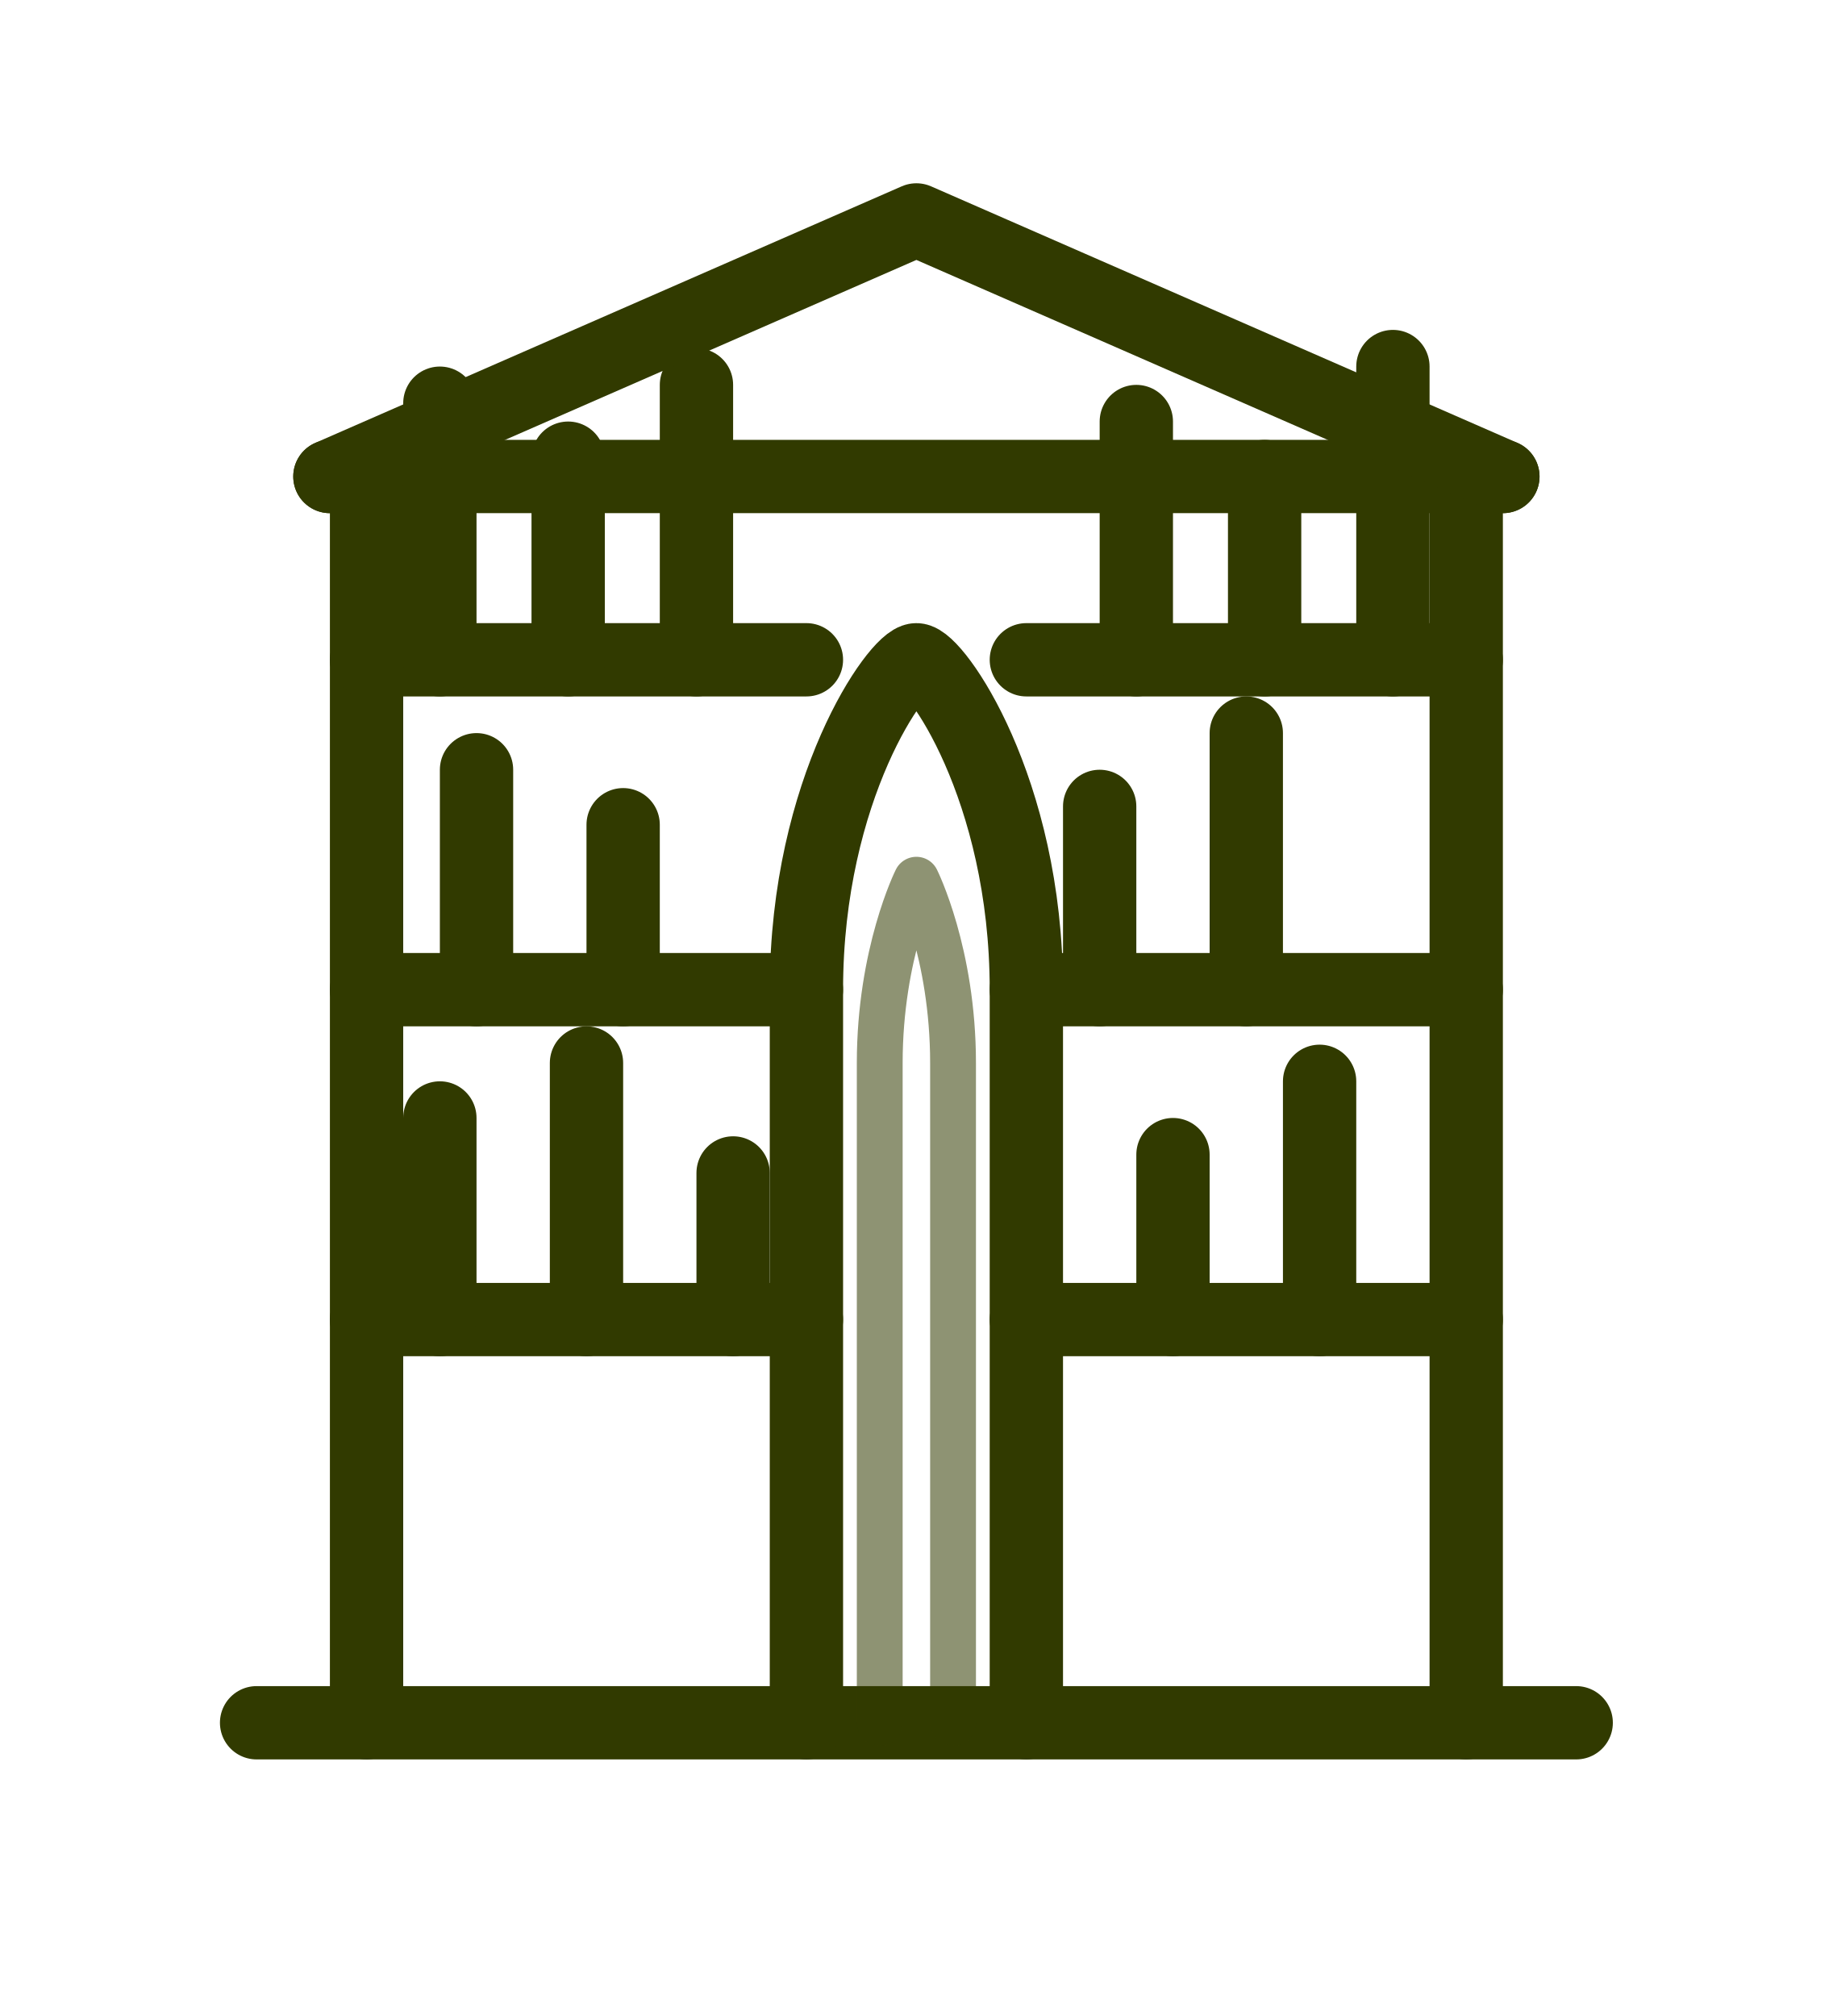
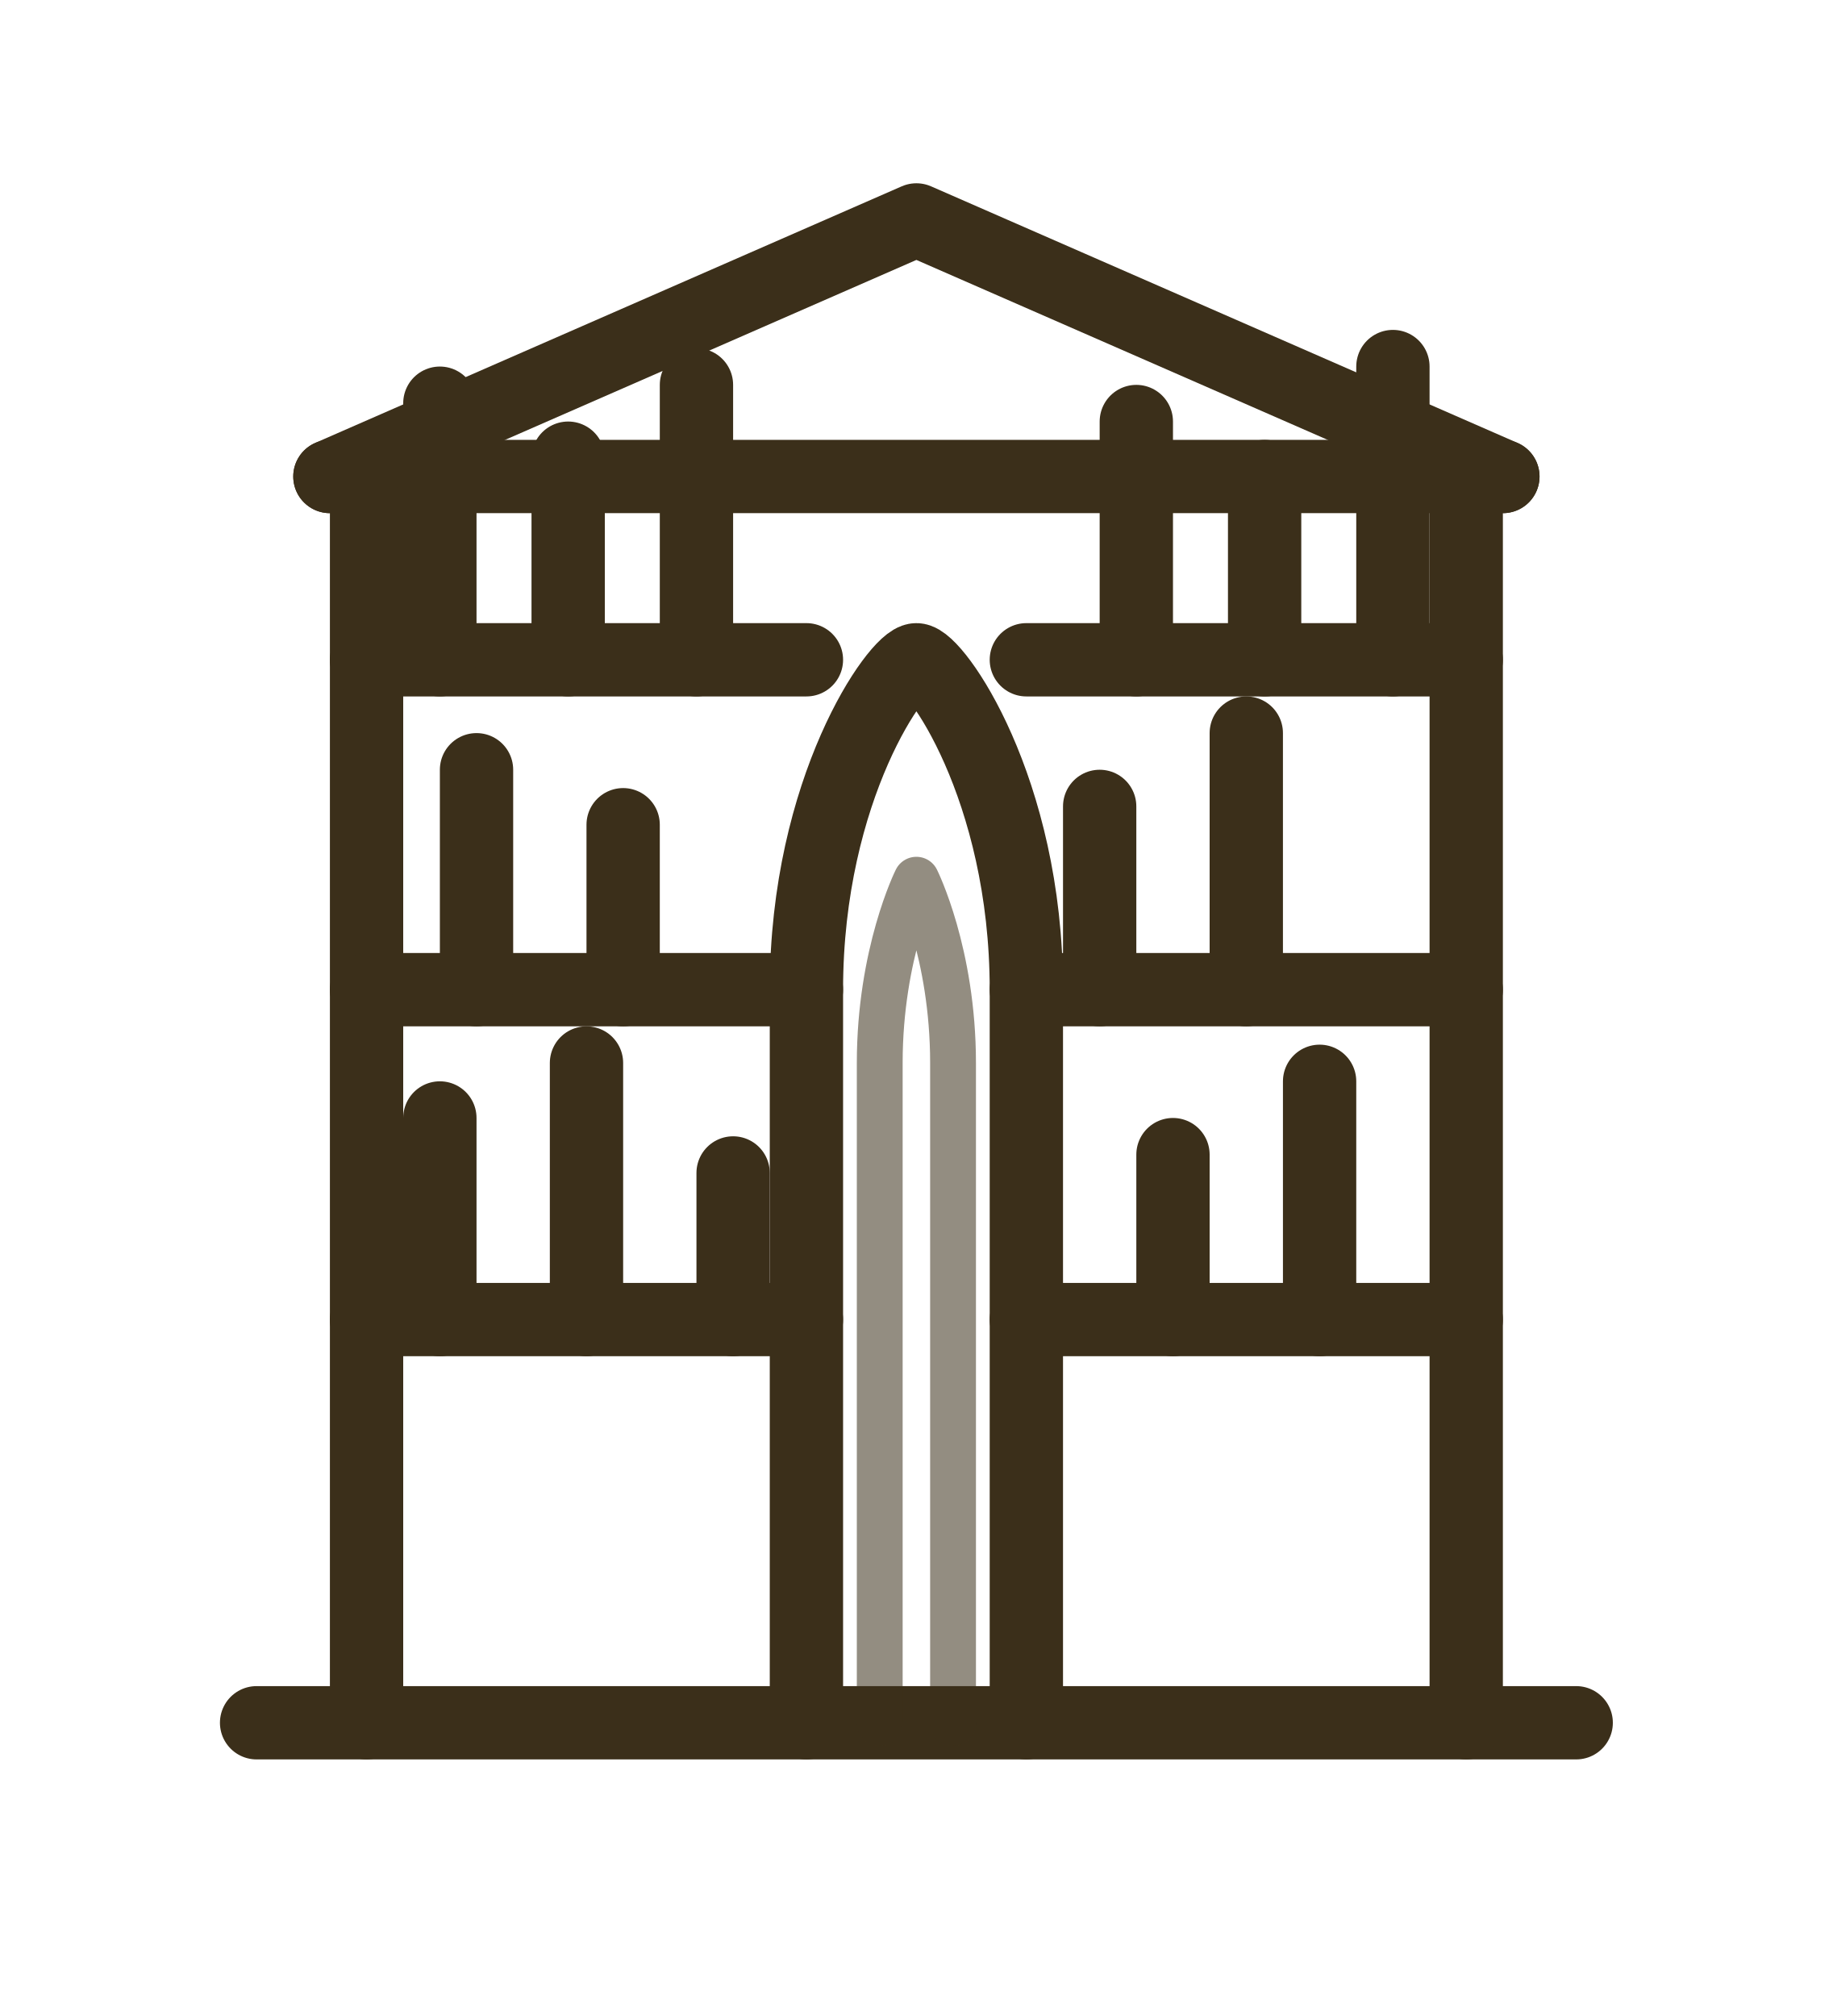
<svg xmlns="http://www.w3.org/2000/svg" viewBox="0 0 200 220" fill="none" aria-hidden="true">
-   <g stroke="#313A00" stroke-width="8" stroke-linecap="round" stroke-linejoin="round">
+   <g stroke="#3B2F1A" stroke-width="8" stroke-linecap="round" stroke-linejoin="round">
    <path d="M28 188h144" />
    <path d="M40 188V52" />
    <path d="M40 72h48" />
    <path d="M40 108h48" />
    <path d="M40 144h48" />
    <path d="M48 72v-28" />
    <path d="M62 72v-22" />
    <path d="M76 72v-30" />
    <path d="M52 108v-24" />
    <path d="M68 108v-18" />
    <path d="M48 144v-22" />
    <path d="M64 144v-28" />
    <path d="M80 144v-16" />
    <path d="M160 188V52" />
    <path d="M112 72h48" />
    <path d="M112 108h48" />
    <path d="M112 144h48" />
    <path d="M124 72v-26" />
    <path d="M138 72v-20" />
    <path d="M152 72v-32" />
    <path d="M120 108v-20" />
    <path d="M136 108v-28" />
    <path d="M128 144v-18" />
    <path d="M144 144v-26" />
    <path d="M88 188V108c0-22 10-36 12-36s12 14 12 36v80" />
    <path d="M96 188V116c0-12 4-20 4-20s4 8 4 20v72" stroke-width="5" opacity="0.55" />
    <path d="M36 52h128" />
    <path d="M36 52l64-28 64 28" />
  </g>
</svg>
